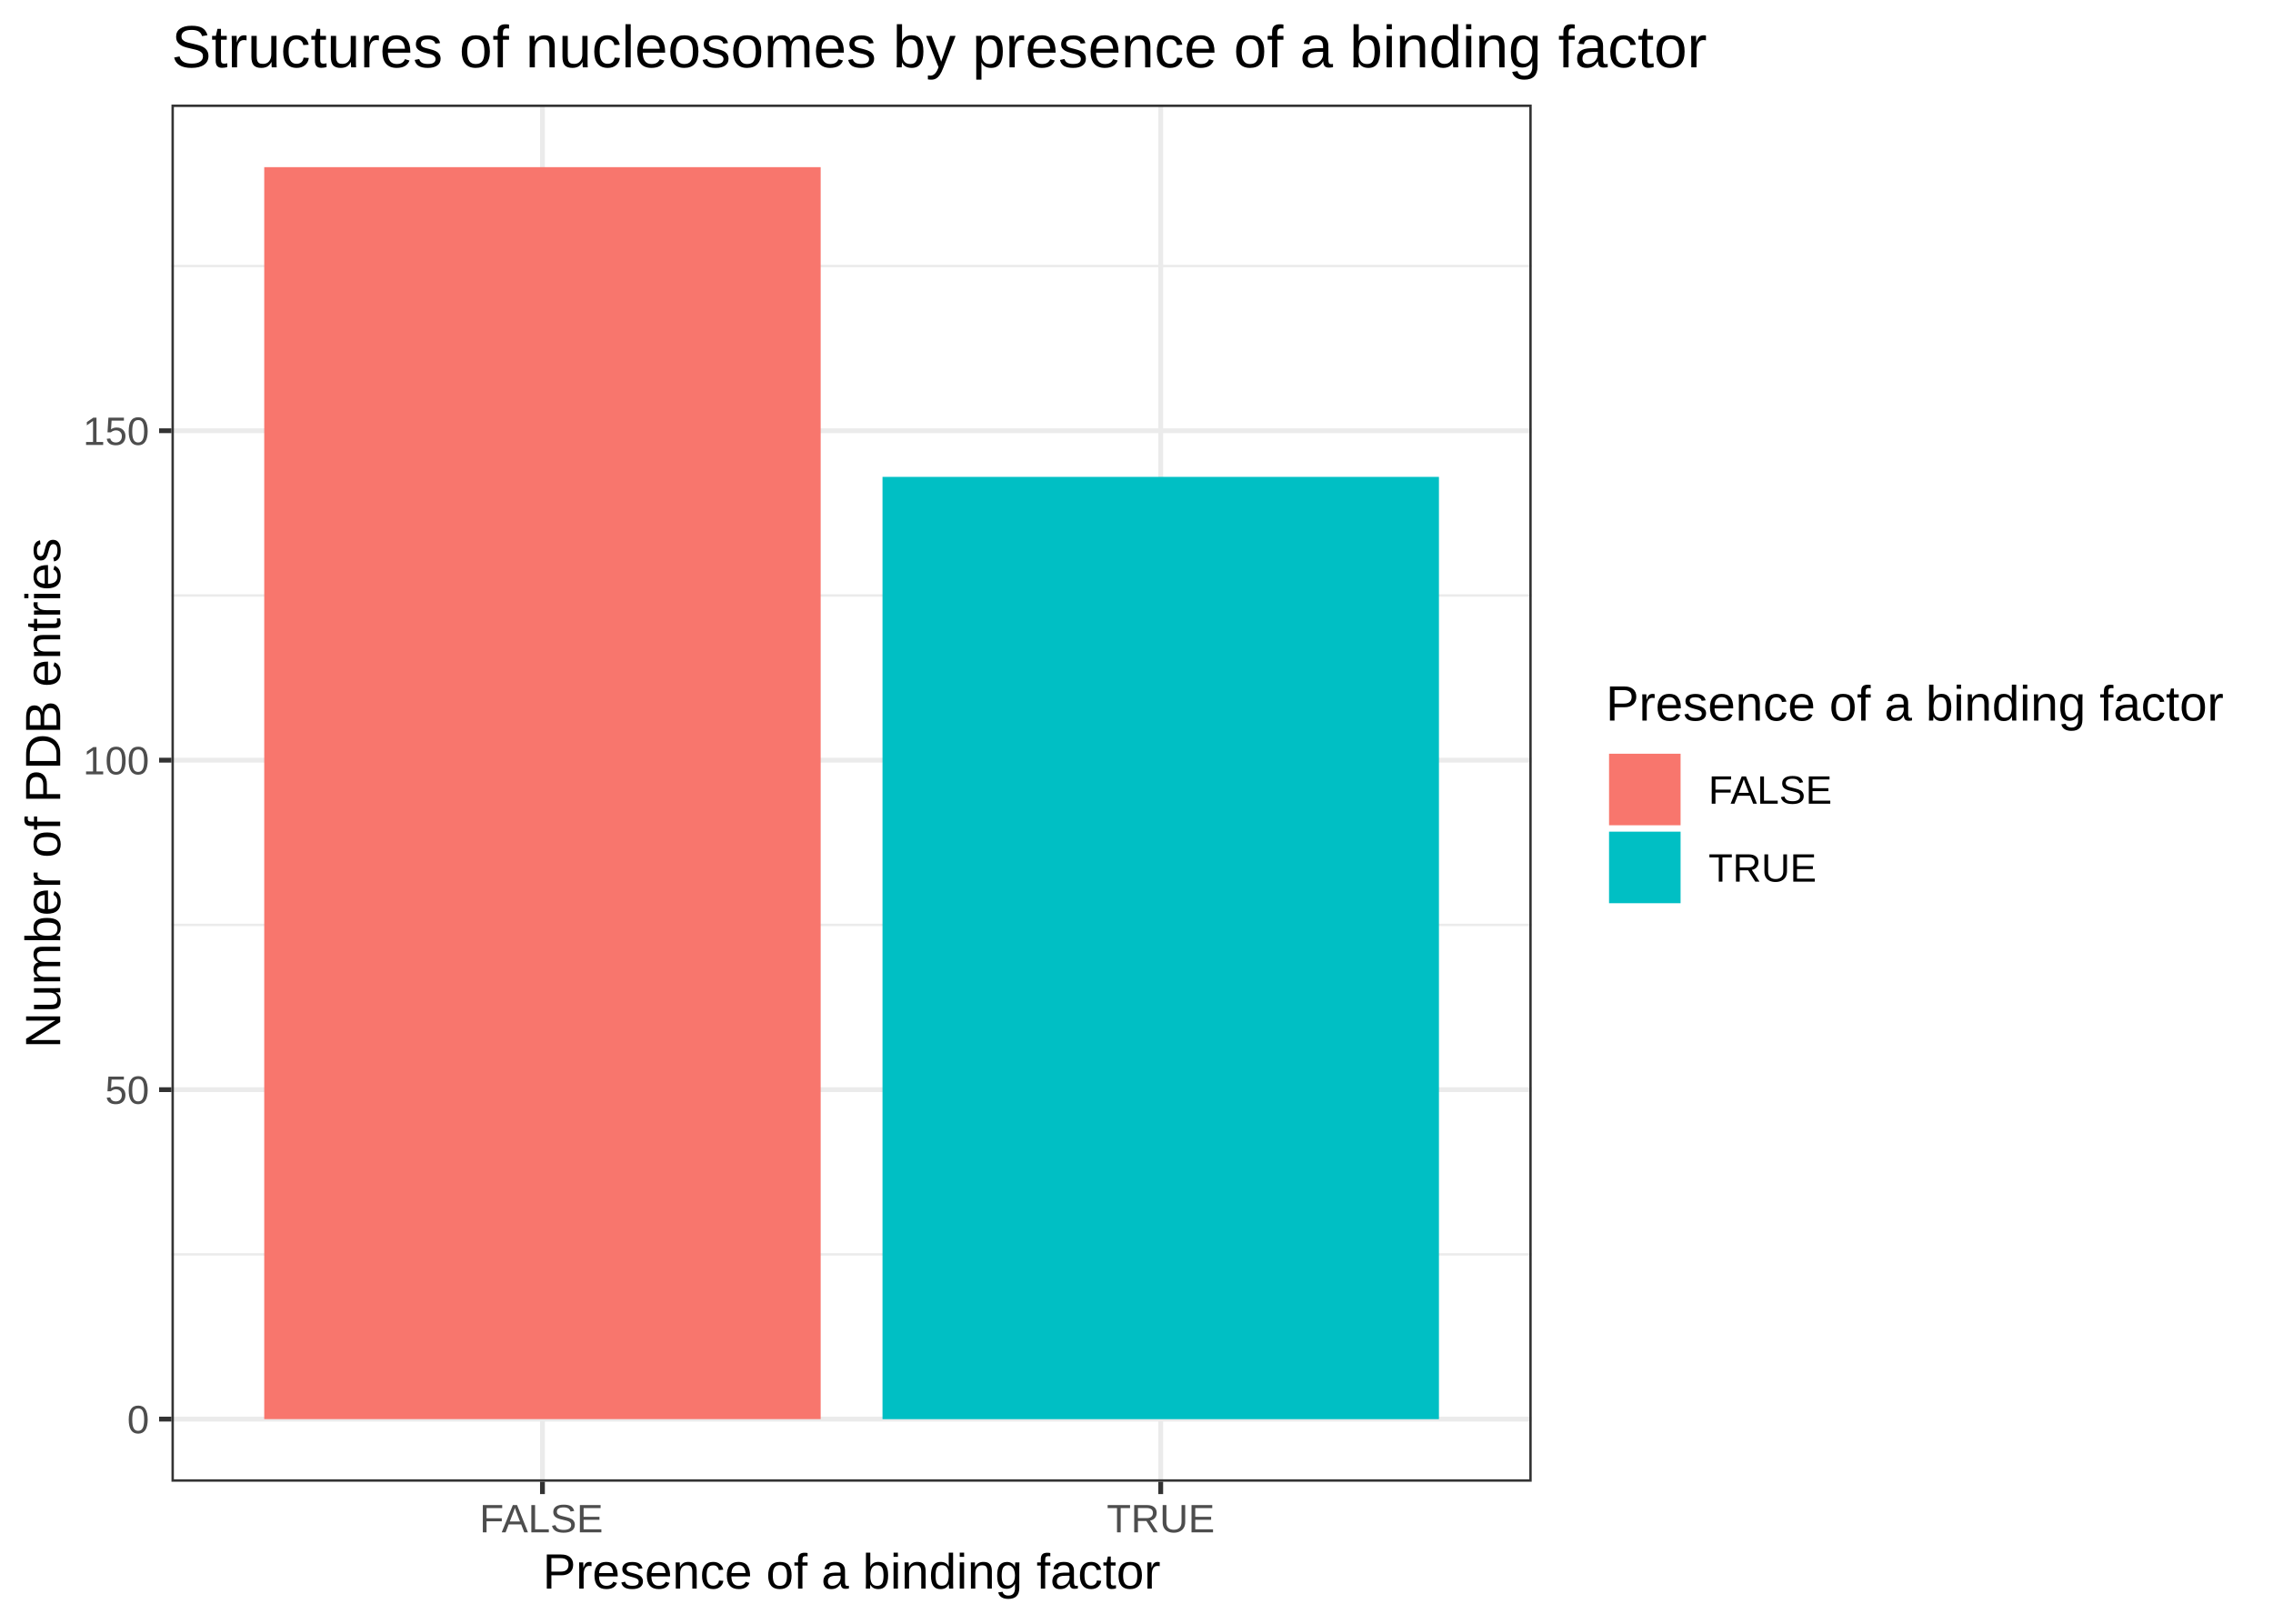
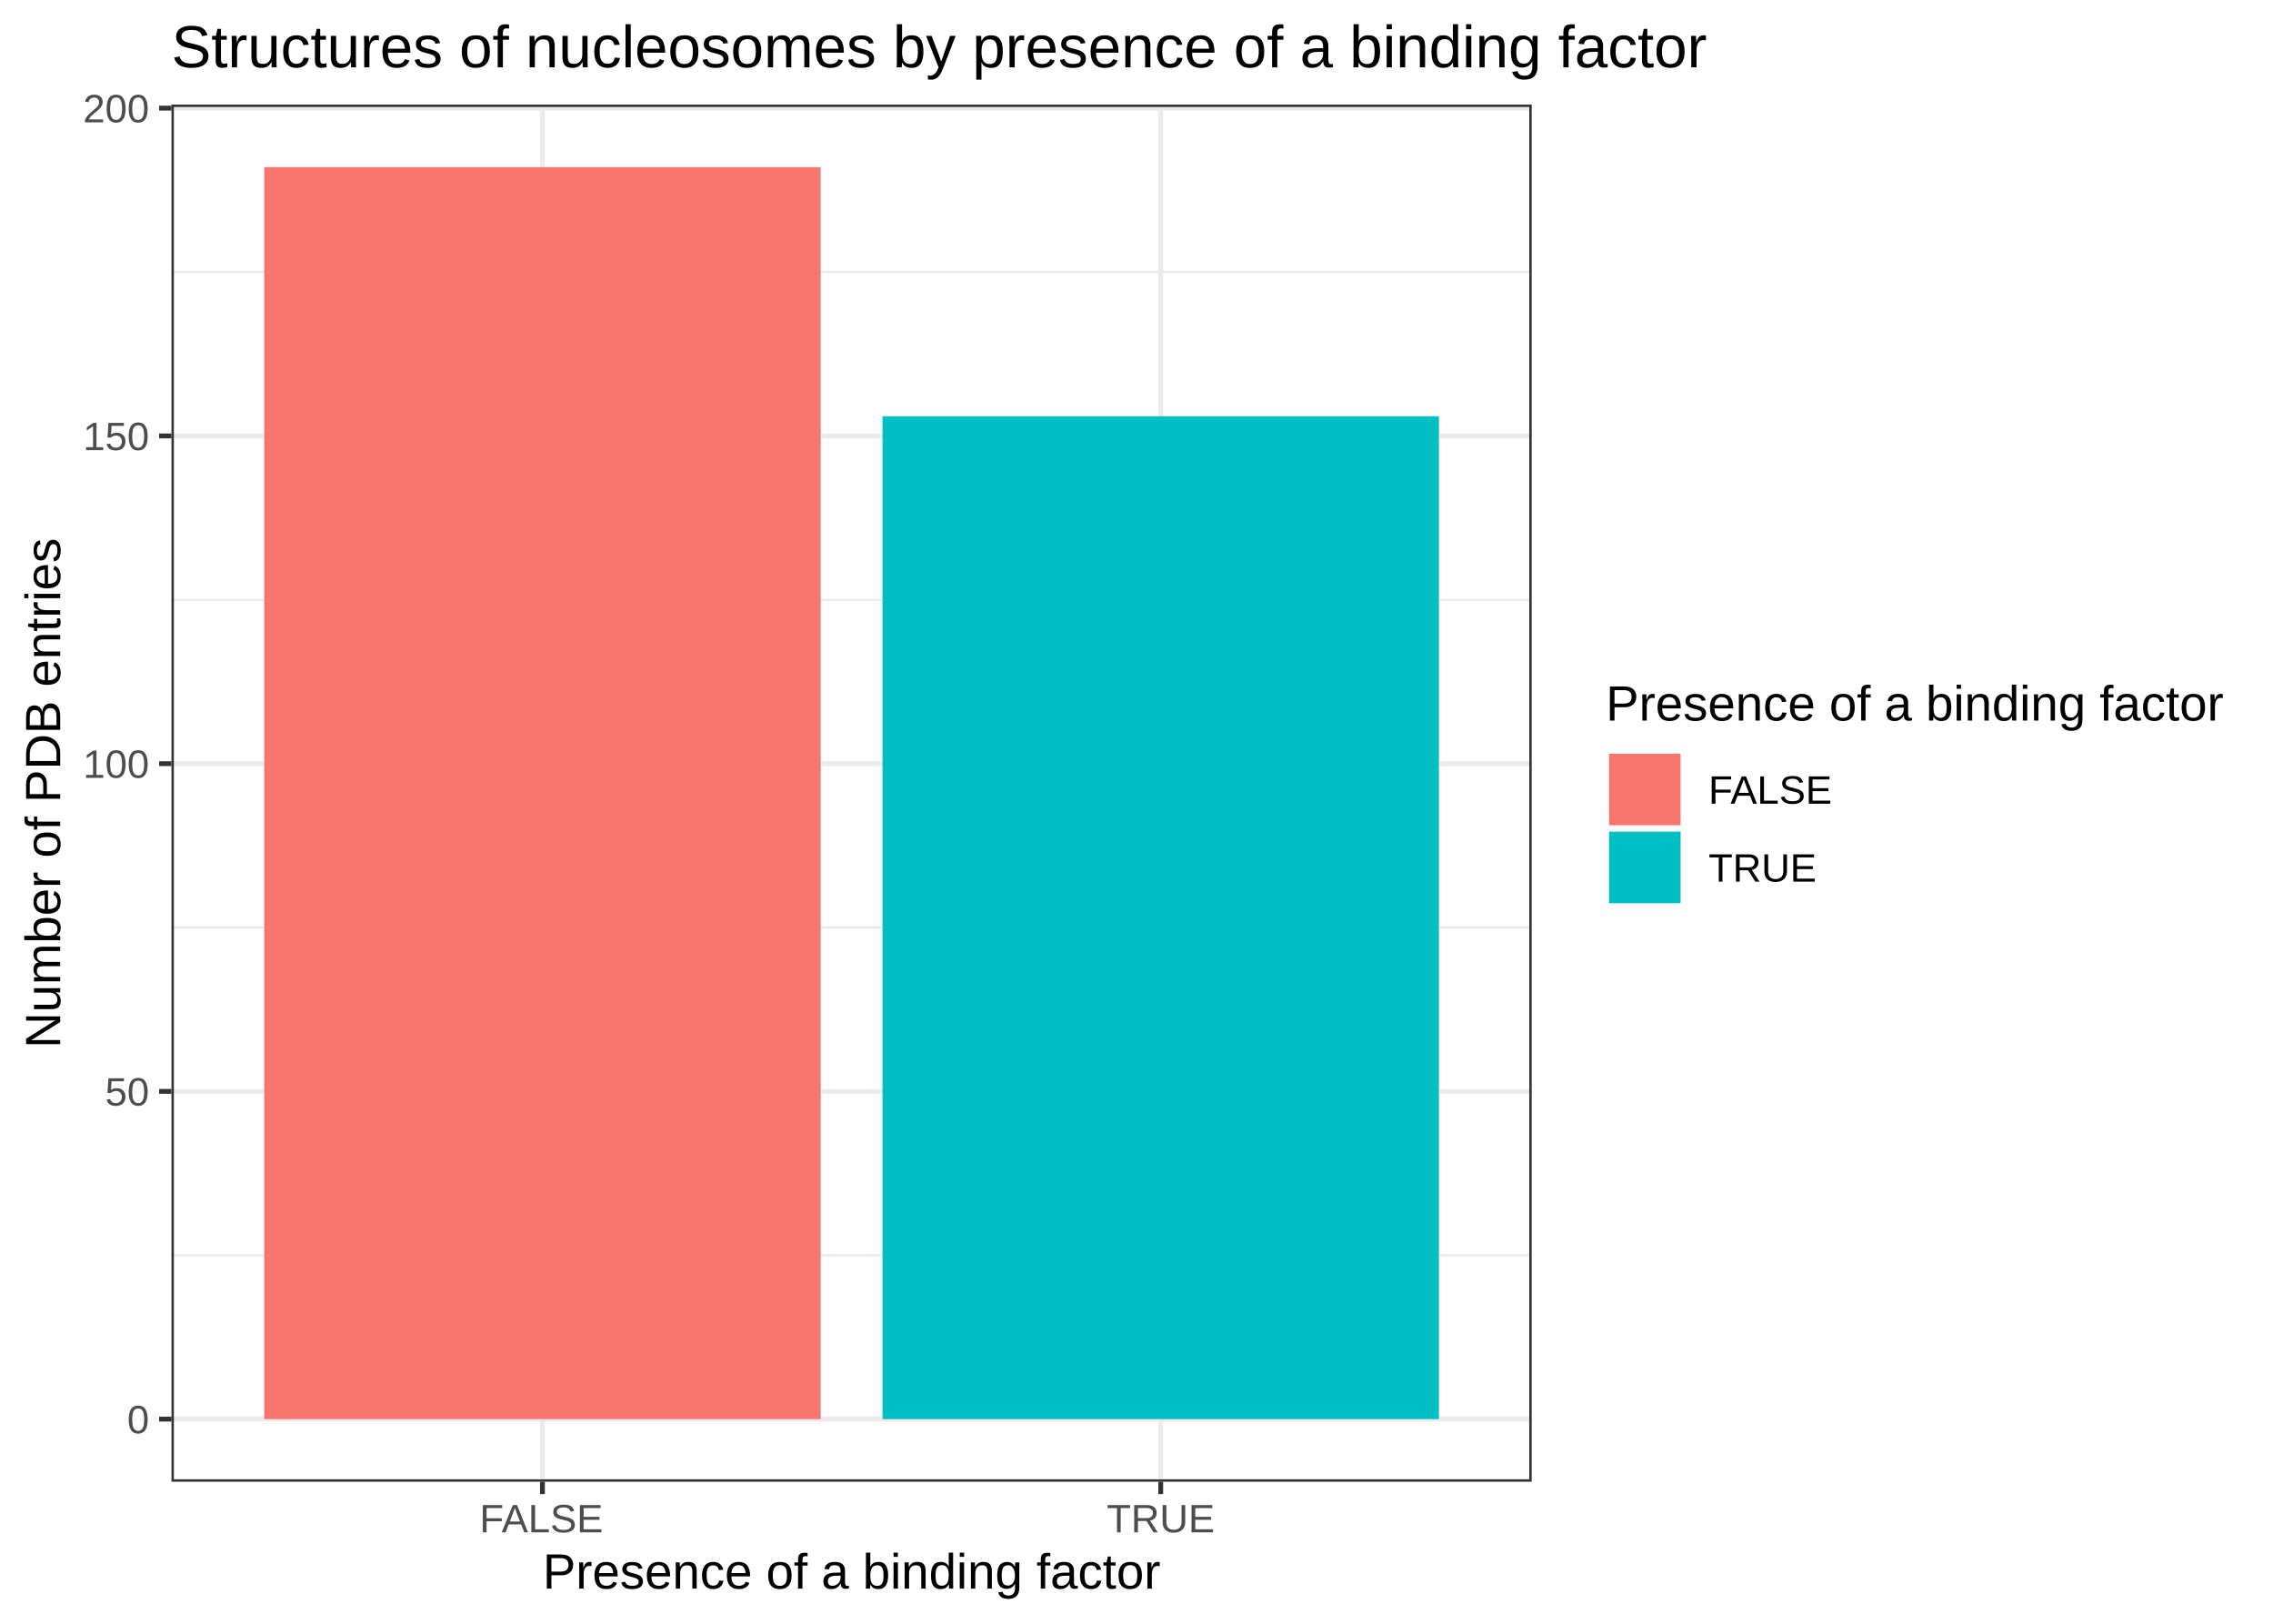
<svg xmlns="http://www.w3.org/2000/svg" viewBox="0 0 504.00 360.00">
  <defs>
    <style type="text/css">
    line, polyline, polygon, path, rect, circle {
      fill: none;
      stroke: #000000;
      stroke-linecap: round;
      stroke-linejoin: round;
      stroke-miterlimit: 10.00;
    }
  </style>
  </defs>
  <rect width="100%" height="100%" style="stroke: none; fill: #FFFFFF;" />
  <rect x="0" y="0" width="504.00" height="360.00" style="stroke-width: 1.07; stroke: #FFFFFF; fill: #FFFFFF;" />
  <defs>
    <clipPath id="cpMzguMDJ8MzM5LjYzfDMyOC41MXwyMy4xOQ==">
      <rect x="38.02" y="23.19" width="301.61" height="305.32" />
    </clipPath>
  </defs>
  <rect x="38.02" y="23.19" width="301.61" height="305.32" style="stroke-width: 1.07; stroke: none; fill: #FFFFFF;" clip-path="url(#cpMzguMDJ8MzM5LjYzfDMyOC41MXwyMy4xOQ==)" />
-   <polyline points="38.02,278.11 339.63,278.11 " style="stroke-width: 0.53; stroke: #EBEBEB; stroke-linecap: butt;" clip-path="url(#cpMzguMDJ8MzM5LjYzfDMyOC41MXwyMy4xOQ==)" />
-   <polyline points="38.02,205.06 339.63,205.06 " style="stroke-width: 0.53; stroke: #EBEBEB; stroke-linecap: butt;" clip-path="url(#cpMzguMDJ8MzM5LjYzfDMyOC41MXwyMy4xOQ==)" />
-   <polyline points="38.02,132.02 339.63,132.02 " style="stroke-width: 0.53; stroke: #EBEBEB; stroke-linecap: butt;" clip-path="url(#cpMzguMDJ8MzM5LjYzfDMyOC41MXwyMy4xOQ==)" />
-   <polyline points="38.02,58.98 339.63,58.98 " style="stroke-width: 0.53; stroke: #EBEBEB; stroke-linecap: butt;" clip-path="url(#cpMzguMDJ8MzM5LjYzfDMyOC41MXwyMy4xOQ==)" />
+   <polyline points="38.02,278.30 339.63,278.30 " style="stroke-width: 0.53; stroke: #EBEBEB; stroke-linecap: butt;" clip-path="url(#cpMzguMDJ8MzM5LjYzfDMyOC41MXwyMy4xOQ==)" />
+   <polyline points="38.02,205.64 339.63,205.64 " style="stroke-width: 0.53; stroke: #EBEBEB; stroke-linecap: butt;" clip-path="url(#cpMzguMDJ8MzM5LjYzfDMyOC41MXwyMy4xOQ==)" />
+   <polyline points="38.02,132.98 339.63,132.98 " style="stroke-width: 0.53; stroke: #EBEBEB; stroke-linecap: butt;" clip-path="url(#cpMzguMDJ8MzM5LjYzfDMyOC41MXwyMy4xOQ==)" />
+   <polyline points="38.02,60.32 339.63,60.32 " style="stroke-width: 0.53; stroke: #EBEBEB; stroke-linecap: butt;" clip-path="url(#cpMzguMDJ8MzM5LjYzfDMyOC41MXwyMy4xOQ==)" />
  <polyline points="38.02,314.63 339.63,314.63 " style="stroke-width: 1.07; stroke: #EBEBEB; stroke-linecap: butt;" clip-path="url(#cpMzguMDJ8MzM5LjYzfDMyOC41MXwyMy4xOQ==)" />
-   <polyline points="38.02,241.59 339.63,241.59 " style="stroke-width: 1.07; stroke: #EBEBEB; stroke-linecap: butt;" clip-path="url(#cpMzguMDJ8MzM5LjYzfDMyOC41MXwyMy4xOQ==)" />
-   <polyline points="38.02,168.54 339.63,168.54 " style="stroke-width: 1.07; stroke: #EBEBEB; stroke-linecap: butt;" clip-path="url(#cpMzguMDJ8MzM5LjYzfDMyOC41MXwyMy4xOQ==)" />
-   <polyline points="38.02,95.50 339.63,95.50 " style="stroke-width: 1.07; stroke: #EBEBEB; stroke-linecap: butt;" clip-path="url(#cpMzguMDJ8MzM5LjYzfDMyOC41MXwyMy4xOQ==)" />
+   <polyline points="38.02,241.97 339.63,241.97 " style="stroke-width: 1.07; stroke: #EBEBEB; stroke-linecap: butt;" clip-path="url(#cpMzguMDJ8MzM5LjYzfDMyOC41MXwyMy4xOQ==)" />
+   <polyline points="38.02,169.31 339.63,169.31 " style="stroke-width: 1.07; stroke: #EBEBEB; stroke-linecap: butt;" clip-path="url(#cpMzguMDJ8MzM5LjYzfDMyOC41MXwyMy4xOQ==)" />
+   <polyline points="38.02,96.65 339.63,96.65 " style="stroke-width: 1.07; stroke: #EBEBEB; stroke-linecap: butt;" clip-path="url(#cpMzguMDJ8MzM5LjYzfDMyOC41MXwyMy4xOQ==)" />
+   <polyline points="38.02,23.98 339.63,23.98 " style="stroke-width: 1.07; stroke: #EBEBEB; stroke-linecap: butt;" clip-path="url(#cpMzguMDJ8MzM5LjYzfDMyOC41MXwyMy4xOQ==)" />
  <polyline points="120.28,328.51 120.28,23.19 " style="stroke-width: 1.07; stroke: #EBEBEB; stroke-linecap: butt;" clip-path="url(#cpMzguMDJ8MzM5LjYzfDMyOC41MXwyMy4xOQ==)" />
  <polyline points="257.37,328.51 257.37,23.19 " style="stroke-width: 1.07; stroke: #EBEBEB; stroke-linecap: butt;" clip-path="url(#cpMzguMDJ8MzM5LjYzfDMyOC41MXwyMy4xOQ==)" />
  <rect x="58.59" y="37.06" width="123.38" height="277.57" style="stroke-width: 1.07; stroke: none; stroke-linecap: square; stroke-linejoin: miter; fill: #F8766D;" clip-path="url(#cpMzguMDJ8MzM5LjYzfDMyOC41MXwyMy4xOQ==)" />
-   <rect x="195.68" y="105.73" width="123.38" height="208.91" style="stroke-width: 1.07; stroke: none; stroke-linecap: square; stroke-linejoin: miter; fill: #00BFC4;" clip-path="url(#cpMzguMDJ8MzM5LjYzfDMyOC41MXwyMy4xOQ==)" />
+   <rect x="195.68" y="92.29" width="123.38" height="222.34" style="stroke-width: 1.07; stroke: none; stroke-linecap: square; stroke-linejoin: miter; fill: #00BFC4;" clip-path="url(#cpMzguMDJ8MzM5LjYzfDMyOC41MXwyMy4xOQ==)" />
  <rect x="38.02" y="23.19" width="301.61" height="305.32" style="stroke-width: 1.07; stroke: #333333;" clip-path="url(#cpMzguMDJ8MzM5LjYzfDMyOC41MXwyMy4xOQ==)" />
  <defs>
    <clipPath id="cpMC4wMHw1MDQuMDB8MzYwLjAwfDAuMDA=">
      <rect x="0.00" y="0.00" width="504.00" height="360.00" />
    </clipPath>
  </defs>
  <g clip-path="url(#cpMC4wMHw1MDQuMDB8MzYwLjAwfDAuMDA=)">
    <text x="28.20" y="317.78" style="font-size: 8.80px; fill: #4D4D4D; font-family: Arial;" textLength="4.89px" lengthAdjust="spacingAndGlyphs">0</text>
  </g>
  <g clip-path="url(#cpMC4wMHw1MDQuMDB8MzYwLjAwfDAuMDA=)">
-     <text x="23.30" y="244.74" style="font-size: 8.80px; fill: #4D4D4D; font-family: Arial;" textLength="9.79px" lengthAdjust="spacingAndGlyphs">50</text>
+     <text x="23.30" y="245.12" style="font-size: 8.80px; fill: #4D4D4D; font-family: Arial;" textLength="9.79px" lengthAdjust="spacingAndGlyphs">50</text>
  </g>
  <g clip-path="url(#cpMC4wMHw1MDQuMDB8MzYwLjAwfDAuMDA=)">
-     <text x="18.41" y="171.69" style="font-size: 8.80px; fill: #4D4D4D; font-family: Arial;" textLength="14.68px" lengthAdjust="spacingAndGlyphs">100</text>
+     <text x="18.41" y="172.46" style="font-size: 8.80px; fill: #4D4D4D; font-family: Arial;" textLength="14.68px" lengthAdjust="spacingAndGlyphs">100</text>
  </g>
  <g clip-path="url(#cpMC4wMHw1MDQuMDB8MzYwLjAwfDAuMDA=)">
-     <text x="18.41" y="98.65" style="font-size: 8.80px; fill: #4D4D4D; font-family: Arial;" textLength="14.68px" lengthAdjust="spacingAndGlyphs">150</text>
+     <text x="18.41" y="99.80" style="font-size: 8.80px; fill: #4D4D4D; font-family: Arial;" textLength="14.68px" lengthAdjust="spacingAndGlyphs">150</text>
+   </g>
+   <g clip-path="url(#cpMC4wMHw1MDQuMDB8MzYwLjAwfDAuMDA=)">
+     <text x="18.41" y="27.13" style="font-size: 8.80px; fill: #4D4D4D; font-family: Arial;" textLength="14.68px" lengthAdjust="spacingAndGlyphs">200</text>
  </g>
  <polyline points="35.28,314.63 38.02,314.63 " style="stroke-width: 1.07; stroke: #333333; stroke-linecap: butt;" clip-path="url(#cpMC4wMHw1MDQuMDB8MzYwLjAwfDAuMDA=)" />
-   <polyline points="35.28,241.59 38.02,241.59 " style="stroke-width: 1.07; stroke: #333333; stroke-linecap: butt;" clip-path="url(#cpMC4wMHw1MDQuMDB8MzYwLjAwfDAuMDA=)" />
-   <polyline points="35.28,168.54 38.02,168.54 " style="stroke-width: 1.07; stroke: #333333; stroke-linecap: butt;" clip-path="url(#cpMC4wMHw1MDQuMDB8MzYwLjAwfDAuMDA=)" />
-   <polyline points="35.28,95.50 38.02,95.50 " style="stroke-width: 1.07; stroke: #333333; stroke-linecap: butt;" clip-path="url(#cpMC4wMHw1MDQuMDB8MzYwLjAwfDAuMDA=)" />
+   <polyline points="35.28,241.97 38.02,241.97 " style="stroke-width: 1.07; stroke: #333333; stroke-linecap: butt;" clip-path="url(#cpMC4wMHw1MDQuMDB8MzYwLjAwfDAuMDA=)" />
+   <polyline points="35.28,169.31 38.02,169.31 " style="stroke-width: 1.07; stroke: #333333; stroke-linecap: butt;" clip-path="url(#cpMC4wMHw1MDQuMDB8MzYwLjAwfDAuMDA=)" />
+   <polyline points="35.28,96.65 38.02,96.65 " style="stroke-width: 1.07; stroke: #333333; stroke-linecap: butt;" clip-path="url(#cpMC4wMHw1MDQuMDB8MzYwLjAwfDAuMDA=)" />
+   <polyline points="35.28,23.98 38.02,23.98 " style="stroke-width: 1.07; stroke: #333333; stroke-linecap: butt;" clip-path="url(#cpMC4wMHw1MDQuMDB8MzYwLjAwfDAuMDA=)" />
  <polyline points="120.28,331.25 120.28,328.51 " style="stroke-width: 1.07; stroke: #333333; stroke-linecap: butt;" clip-path="url(#cpMC4wMHw1MDQuMDB8MzYwLjAwfDAuMDA=)" />
  <polyline points="257.37,331.25 257.37,328.51 " style="stroke-width: 1.07; stroke: #333333; stroke-linecap: butt;" clip-path="url(#cpMC4wMHw1MDQuMDB8MzYwLjAwfDAuMDA=)" />
  <g clip-path="url(#cpMC4wMHw1MDQuMDB8MzYwLjAwfDAuMDA=)">
    <text x="106.34" y="339.74" style="font-size: 8.80px; fill: #4D4D4D; font-family: Arial;" textLength="27.88px" lengthAdjust="spacingAndGlyphs">FALSE</text>
  </g>
  <g clip-path="url(#cpMC4wMHw1MDQuMDB8MzYwLjAwfDAuMDA=)">
    <text x="245.40" y="339.74" style="font-size: 8.80px; fill: #4D4D4D; font-family: Arial;" textLength="23.96px" lengthAdjust="spacingAndGlyphs">TRUE</text>
  </g>
  <g clip-path="url(#cpMC4wMHw1MDQuMDB8MzYwLjAwfDAuMDA=)">
    <text x="120.34" y="352.21" style="font-size: 11.00px; font-family: Arial;" textLength="136.97px" lengthAdjust="spacingAndGlyphs">Presence of a binding factor</text>
  </g>
  <g clip-path="url(#cpMC4wMHw1MDQuMDB8MzYwLjAwfDAuMDA=)">
    <text transform="translate(13.35,232.40) rotate(-90)" style="font-size: 11.00px; font-family: Arial;" textLength="113.10px" lengthAdjust="spacingAndGlyphs">Number of PDB entries</text>
  </g>
  <rect x="350.59" y="145.25" width="147.93" height="61.19" style="stroke-width: 1.07; stroke: none; fill: #FFFFFF;" clip-path="url(#cpMC4wMHw1MDQuMDB8MzYwLjAwfDAuMDA=)" />
  <g clip-path="url(#cpMC4wMHw1MDQuMDB8MzYwLjAwfDAuMDA=)">
    <text x="356.07" y="159.76" style="font-size: 11.00px; font-family: Arial;" textLength="136.97px" lengthAdjust="spacingAndGlyphs">Presence of a binding factor</text>
  </g>
  <rect x="356.07" y="166.40" width="17.28" height="17.28" style="stroke-width: 1.07; stroke: none; fill: #FFFFFF;" clip-path="url(#cpMC4wMHw1MDQuMDB8MzYwLjAwfDAuMDA=)" />
  <rect x="356.78" y="167.11" width="15.86" height="15.86" style="stroke-width: 1.07; stroke: none; stroke-linecap: square; stroke-linejoin: miter; fill: #F8766D;" clip-path="url(#cpMC4wMHw1MDQuMDB8MzYwLjAwfDAuMDA=)" />
  <rect x="356.07" y="183.68" width="17.28" height="17.28" style="stroke-width: 1.07; stroke: none; fill: #FFFFFF;" clip-path="url(#cpMC4wMHw1MDQuMDB8MzYwLjAwfDAuMDA=)" />
  <rect x="356.78" y="184.39" width="15.86" height="15.86" style="stroke-width: 1.07; stroke: none; stroke-linecap: square; stroke-linejoin: miter; fill: #00BFC4;" clip-path="url(#cpMC4wMHw1MDQuMDB8MzYwLjAwfDAuMDA=)" />
  <g clip-path="url(#cpMC4wMHw1MDQuMDB8MzYwLjAwfDAuMDA=)">
    <text x="378.83" y="178.19" style="font-size: 8.80px; font-family: Arial;" textLength="27.88px" lengthAdjust="spacingAndGlyphs">FALSE</text>
  </g>
  <g clip-path="url(#cpMC4wMHw1MDQuMDB8MzYwLjAwfDAuMDA=)">
    <text x="378.83" y="195.47" style="font-size: 8.80px; font-family: Arial;" textLength="23.96px" lengthAdjust="spacingAndGlyphs">TRUE</text>
  </g>
  <g clip-path="url(#cpMC4wMHw1MDQuMDB8MzYwLjAwfDAuMDA=)">
    <text x="38.02" y="14.93" style="font-size: 13.20px; font-family: Arial;" textLength="340.45px" lengthAdjust="spacingAndGlyphs">Structures of nucleosomes by presence of a binding factor</text>
  </g>
</svg>
